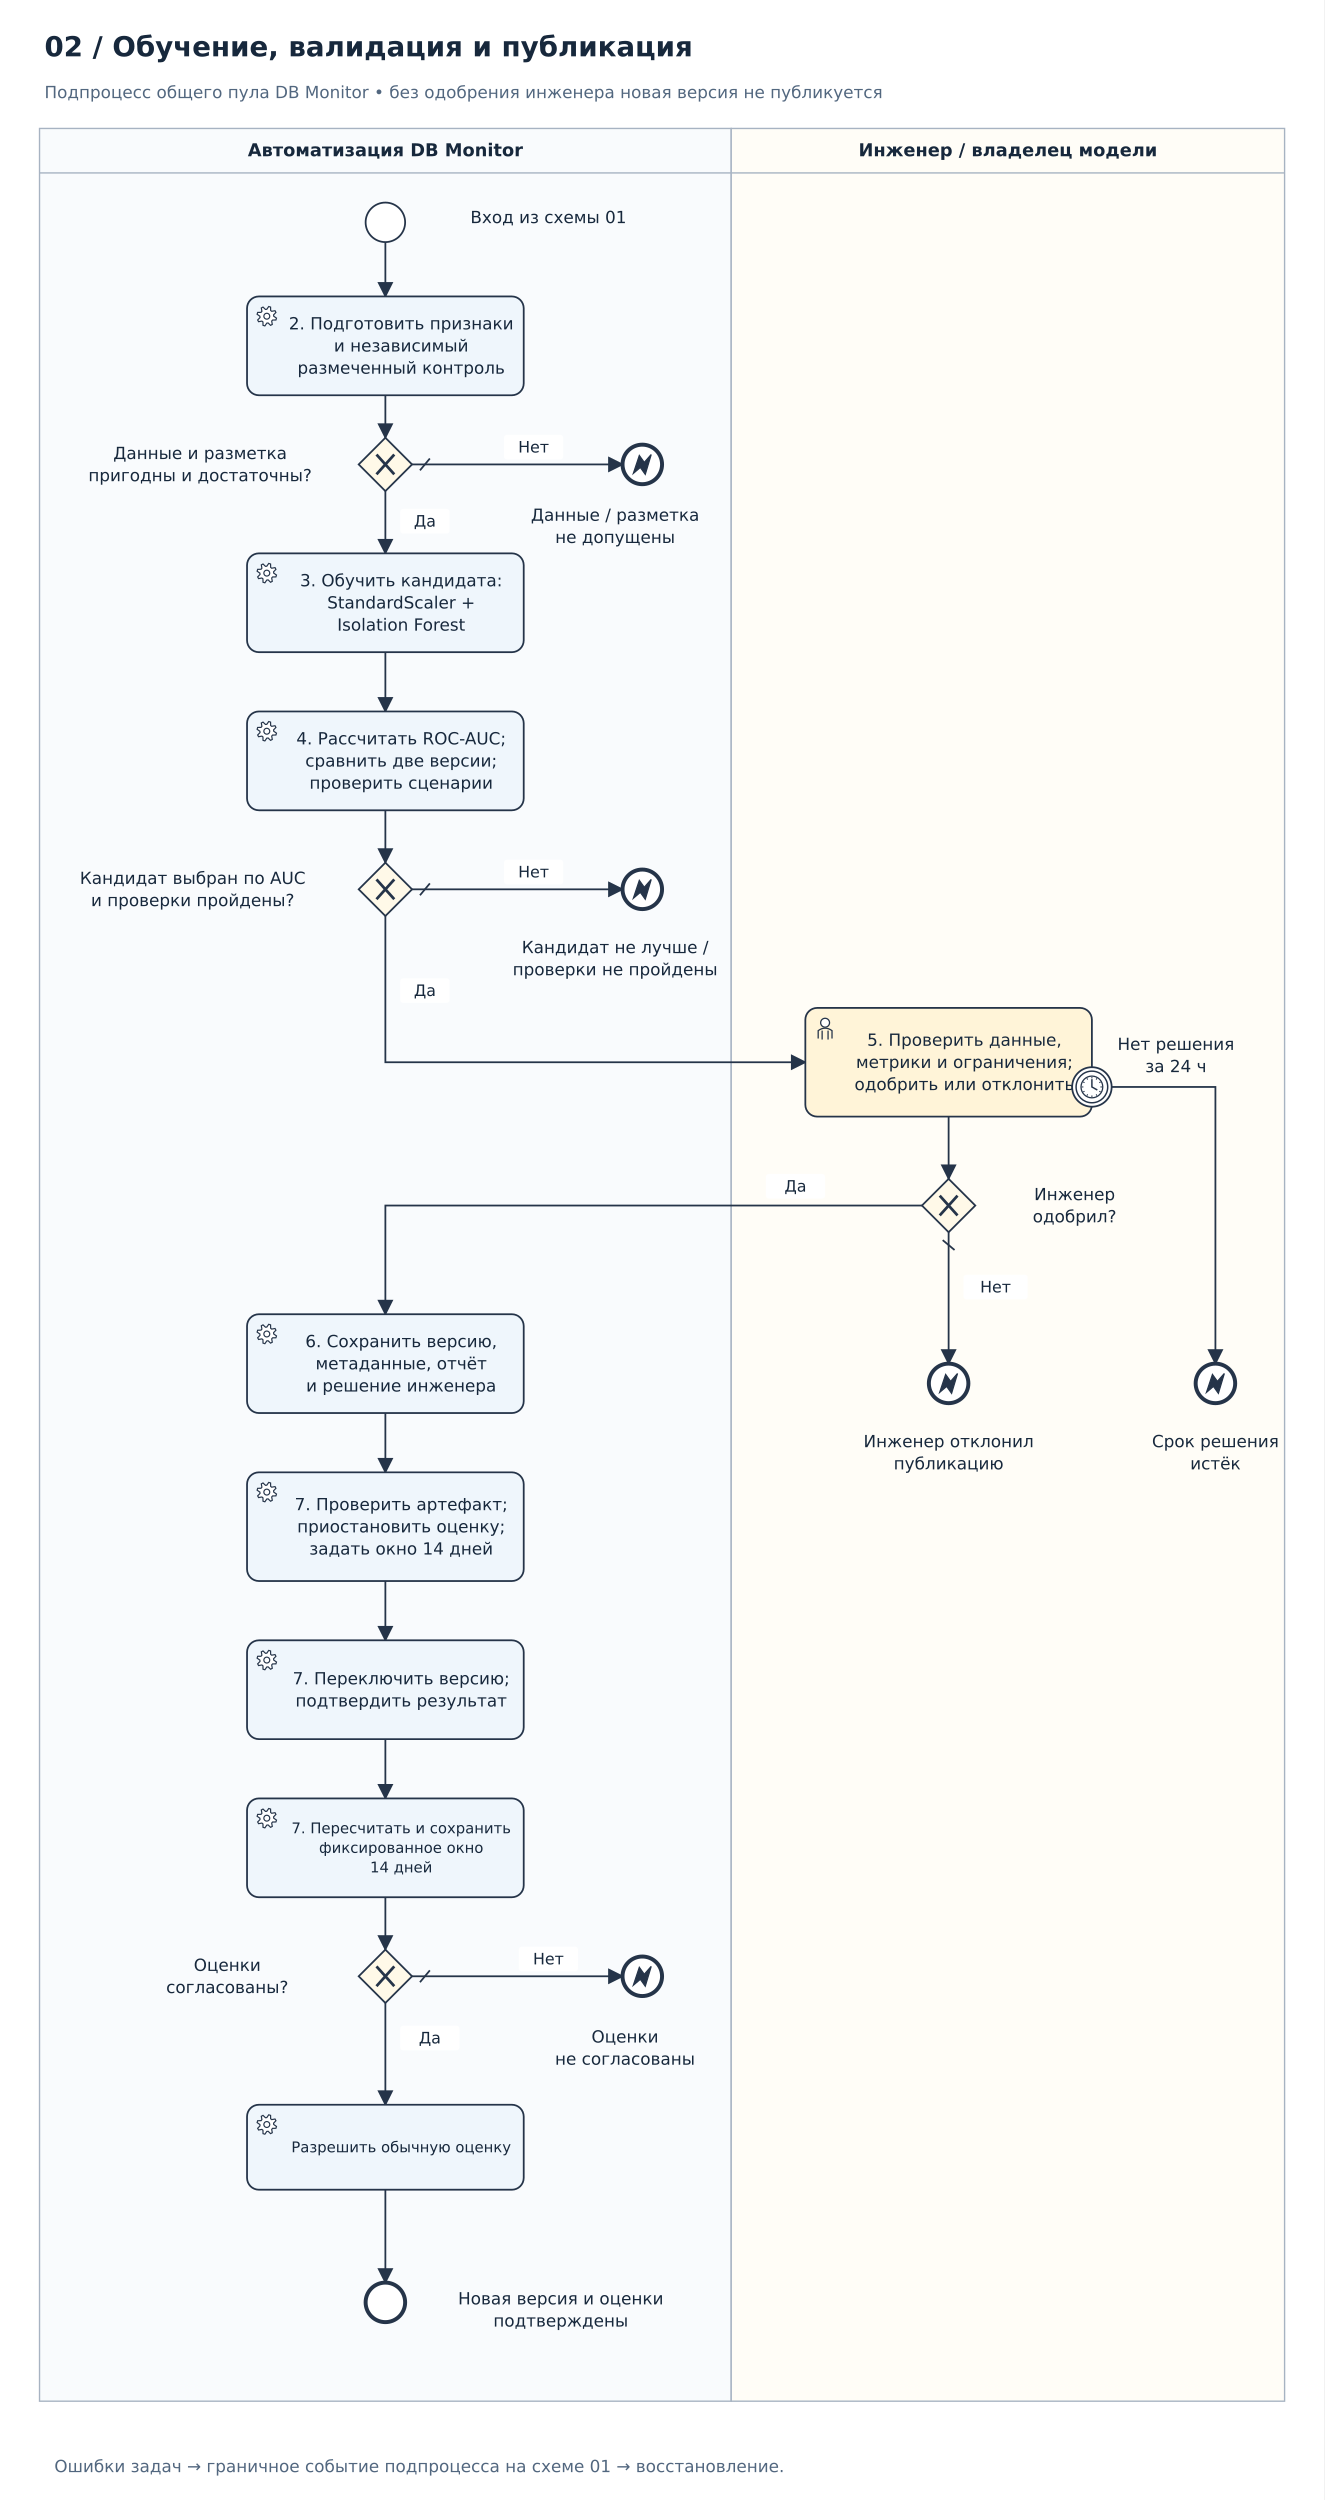
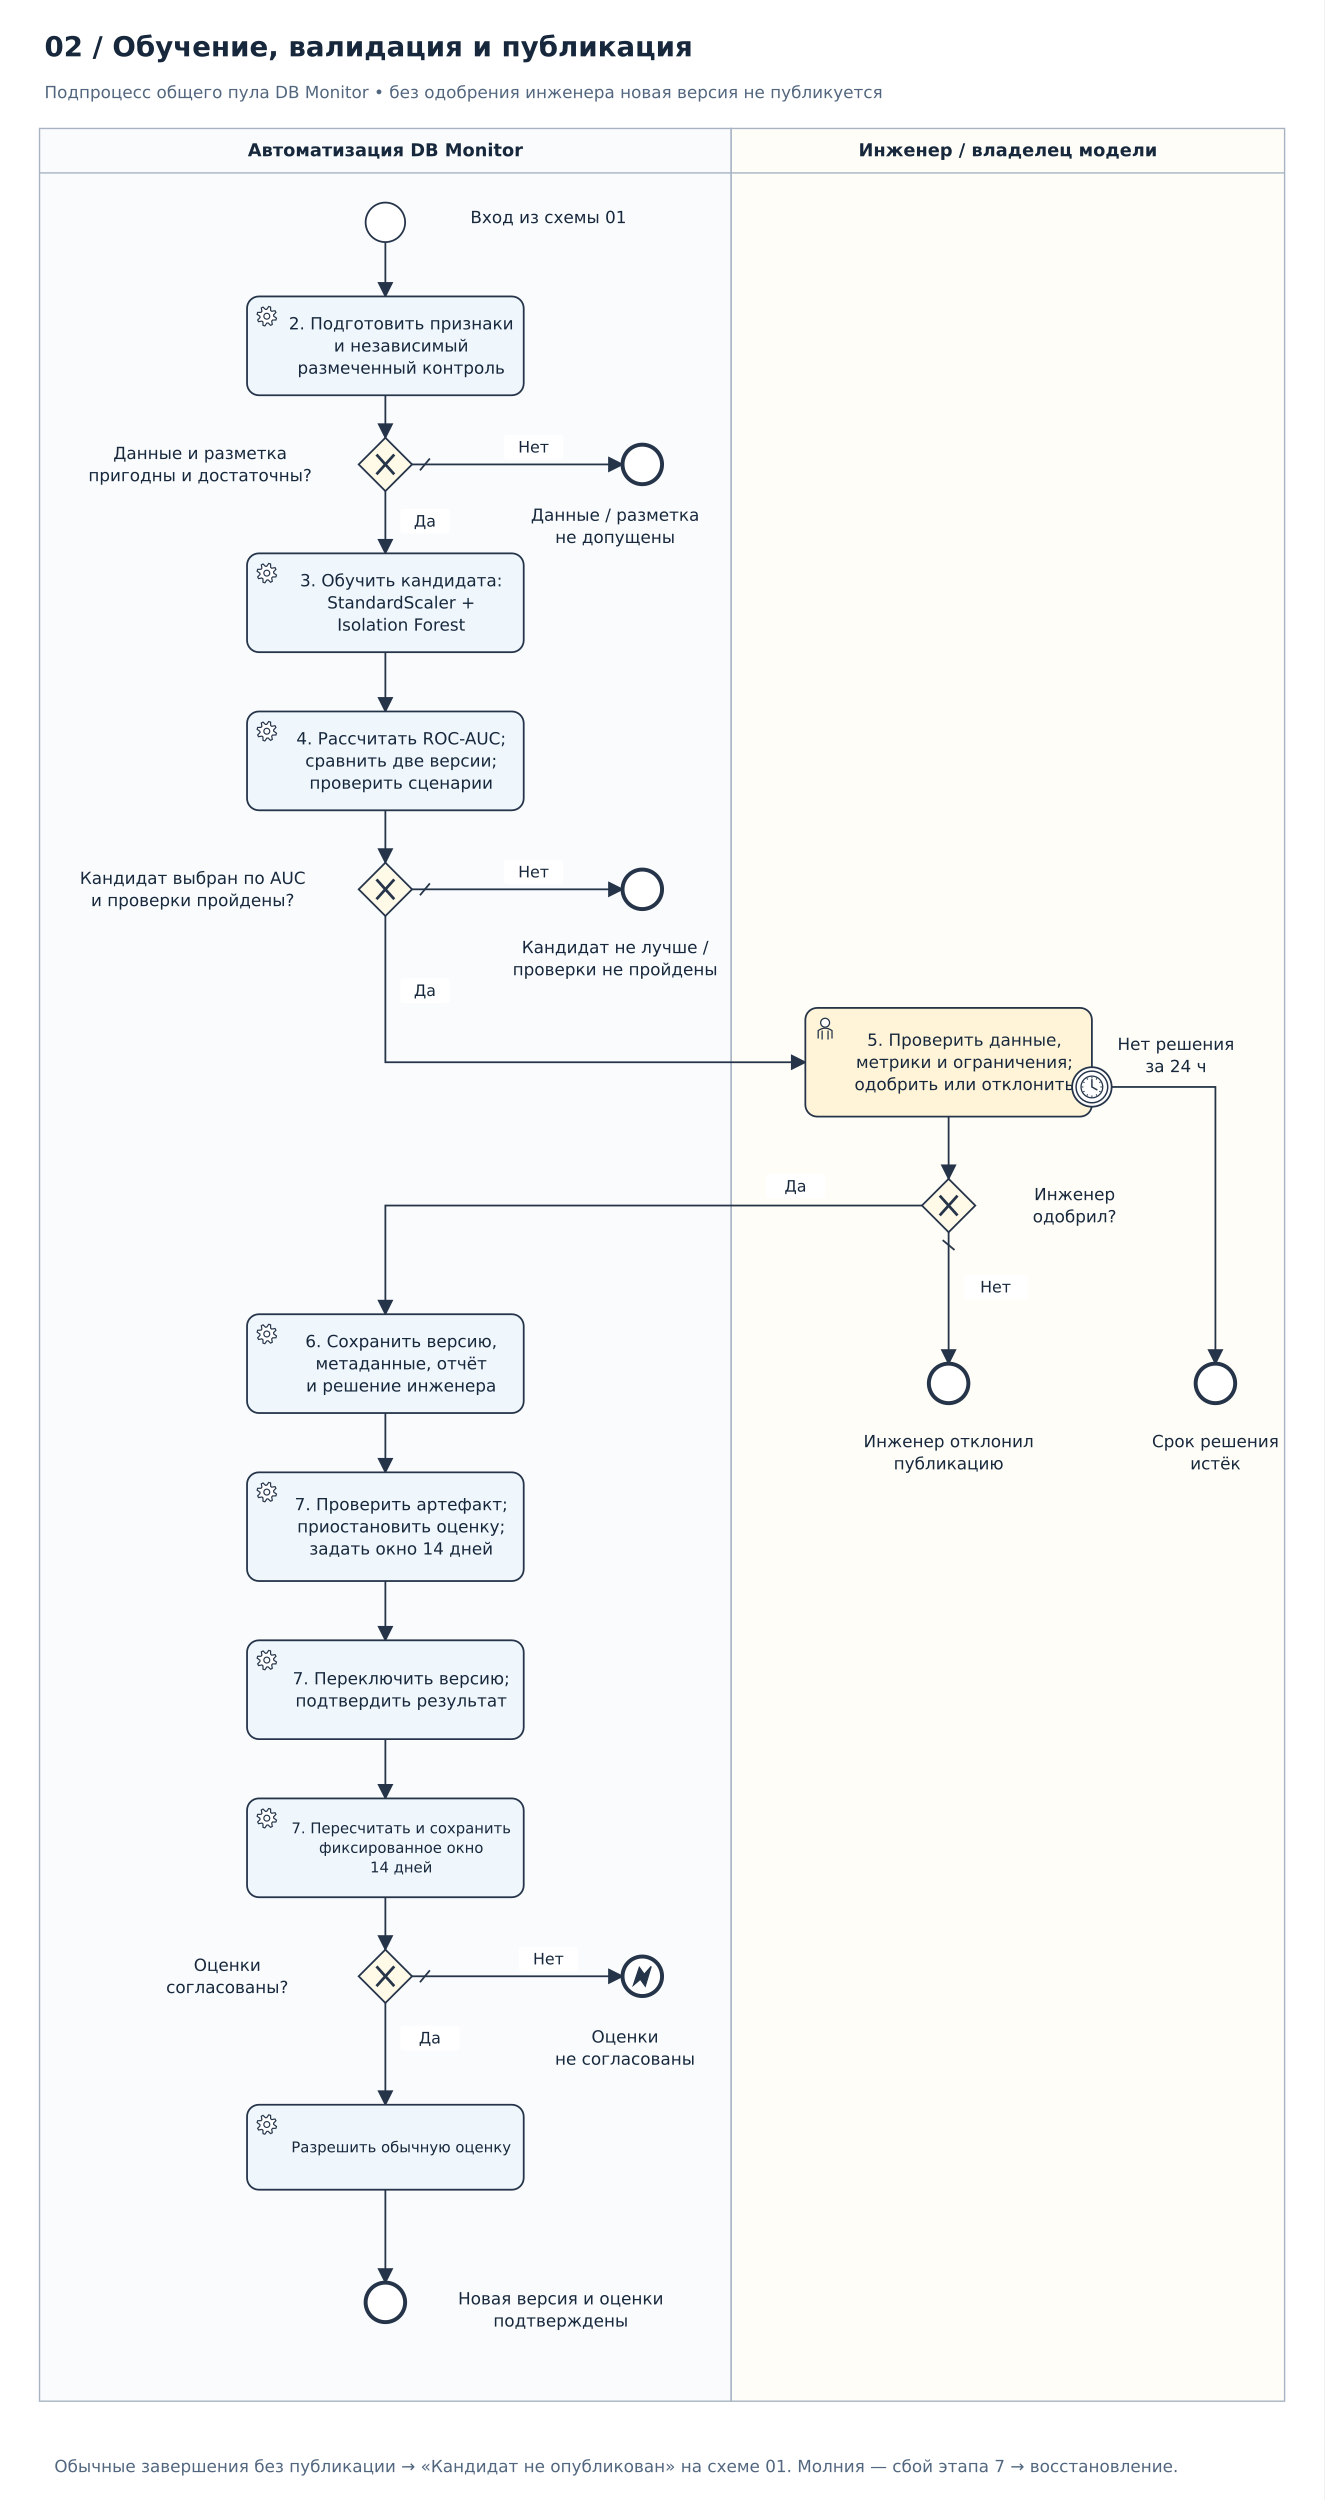
<svg xmlns="http://www.w3.org/2000/svg" width="1340" height="2530" viewBox="0 0 1340 2530">
  <defs>
    <marker id="arrow" viewBox="0 0 10 10" refX="9" refY="5" markerWidth="9" markerHeight="9" orient="auto-start-reverse">
      <path d="M0 0 L10 5 L0 10 Z" fill="#253449" />
    </marker>
  </defs>
  <rect width="100%" height="100%" fill="white" />
  <style>text{font-family:"DejaVu Sans",Arial,sans-serif;fill:#17283c} .flow{fill:none;stroke:#253449;stroke-width:1.8;marker-end:url(#arrow)}</style>
  <text x="45" y="57.02" text-anchor="start" font-size="28" font-weight="bold" style="fill:#17283c">02 / Обучение, валидация и публикация</text>
  <text x="45" y="99.28" text-anchor="start" font-size="17" font-weight="normal" style="fill:#52677f">Подпроцесс общего пула DB Monitor • без одобрения инженера новая версия не публикуется</text>
  <rect x="40" y="130" width="700" height="2300" fill="#f9fbfd" stroke="#a7b3c2" stroke-width="1.4" />
  <path d="M40 175 H740" stroke="#a7b3c2" stroke-width="1.4" />
  <text x="390.0" y="158.12" text-anchor="middle" font-size="18" font-weight="bold" style="fill:#17283c">Автоматизация DB Monitor</text>
  <rect x="740" y="130" width="560" height="2300" fill="#fffdf7" stroke="#a7b3c2" stroke-width="1.4" />
  <path d="M740 175 H1300" stroke="#a7b3c2" stroke-width="1.4" />
  <text x="1020.0" y="158.12" text-anchor="middle" font-size="18" font-weight="bold" style="fill:#17283c">Инженер / владелец модели</text>
  <polyline class="flow" points="390.0,245 390.0,300" />
  <polyline class="flow" points="390.0,400 390.0,443" />
  <polyline class="flow" points="390.0,497 390.0,560" />
  <polyline class="flow" points="417,470.0 630,470.0" />
  <path d="M425.0 476.0 L435.0 464.0" stroke="#253449" stroke-width="1.8" />
  <polyline class="flow" points="390.0,660 390.0,720" />
  <polyline class="flow" points="390.0,820 390.0,873" />
  <polyline class="flow" points="390.0,927 390,1075 815,1075.0" />
  <polyline class="flow" points="417,900.0 630,900.0" />
  <path d="M425.0 906.0 L435.0 894.0" stroke="#253449" stroke-width="1.8" />
  <polyline class="flow" points="960.0,1130 960.0,1193" />
  <polyline class="flow" points="933,1220.0 390,1220 390.0,1330" />
  <polyline class="flow" points="960.0,1247 960.0,1380" />
  <path d="M954.0 1255.0 L966.0 1265.0" stroke="#253449" stroke-width="1.8" />
  <polyline class="flow" points="390.0,1430 390.0,1490" />
  <polyline class="flow" points="390.0,1600 390.0,1660" />
  <polyline class="flow" points="390.0,1760 390.0,1820" />
  <polyline class="flow" points="390.0,1920 390.0,1973" />
  <polyline class="flow" points="390.0,2027 390.0,2130" />
  <polyline class="flow" points="417,2000.0 630,2000.0" />
  <path d="M425.0 2006.0 L435.0 1994.0" stroke="#253449" stroke-width="1.8" />
  <polyline class="flow" points="390.0,2216 390.0,2310" />
  <polyline class="flow" points="1125,1100 1230,1100 1230,1380" />
  <circle cx="390.0" cy="225.0" r="20" fill="#fff" stroke="#253449" stroke-width="1.8" />
  <text x="555.0" y="225.78" text-anchor="middle" font-size="17" font-weight="normal" style="fill:#17283c">Вход из схемы 01</text>
  <rect x="250" y="300" width="280" height="100" rx="12" fill="#eff6fc" stroke="#253449" stroke-width="1.8" />
  <polygon points="277.0,320.0 279.808,321.951 279.239,323.827 275.82,323.889 274.95,324.95 275.556,328.315 273.827,329.239 271.366,326.865 270.0,327.0 268.049,329.808 266.173,329.239 266.111,325.82 265.05,324.95 261.685,325.556 260.761,323.827 263.135,321.366 263.0,320.0 260.192,318.049 260.761,316.173 264.18,316.111 265.05,315.05 264.444,311.685 266.173,310.761 268.634,313.135 270.0,313.0 271.951,310.192 273.827,310.761 273.889,314.18 274.95,315.05 278.315,314.444 279.239,316.173 276.865,318.634" fill="white" stroke="#253449" stroke-width="1.2" />
  <circle cx="270" cy="320" r="3" fill="white" stroke="#253449" stroke-width="1.2" />
  <text x="406.0" y="333.34" text-anchor="middle" font-size="17" font-weight="normal" style="fill:#17283c">2. Подготовить признаки</text>
  <text x="406.0" y="355.78" text-anchor="middle" font-size="17" font-weight="normal" style="fill:#17283c">и независимый</text>
  <text x="406.0" y="378.22" text-anchor="middle" font-size="17" font-weight="normal" style="fill:#17283c">размеченный контроль</text>
  <polygon points="390.0,443 417,470.0 390.0,497 363,470.0" fill="#fff9e8" stroke="#253449" stroke-width="1.8" />
  <path d="M381.0 460.0 L399.0 480.0 M399.0 460.0 L381.0 480.0" stroke="#253449" stroke-width="2.8" />
  <text x="202.5" y="464.56" text-anchor="middle" font-size="17" font-weight="normal" style="fill:#17283c">Данные и разметка</text>
  <text x="202.5" y="487.0" text-anchor="middle" font-size="17" font-weight="normal" style="fill:#17283c">пригодны и достаточны?</text>
  <rect x="250" y="560" width="280" height="100" rx="12" fill="#eff6fc" stroke="#253449" stroke-width="1.8" />
  <polygon points="277.0,580.0 279.808,581.951 279.239,583.827 275.82,583.889 274.95,584.95 275.556,588.315 273.827,589.239 271.366,586.865 270.0,587.0 268.049,589.808 266.173,589.239 266.111,585.82 265.05,584.95 261.685,585.556 260.761,583.827 263.135,581.366 263.0,580.0 260.192,578.049 260.761,576.173 264.18,576.111 265.05,575.05 264.444,571.685 266.173,570.761 268.634,573.135 270.0,573.0 271.951,570.192 273.827,570.761 273.889,574.18 274.95,575.05 278.315,574.444 279.239,576.173 276.865,578.634" fill="white" stroke="#253449" stroke-width="1.2" />
  <circle cx="270" cy="580" r="3" fill="white" stroke="#253449" stroke-width="1.2" />
  <text x="406.0" y="593.34" text-anchor="middle" font-size="17" font-weight="normal" style="fill:#17283c">3. Обучить кандидата:</text>
  <text x="406.0" y="615.78" text-anchor="middle" font-size="17" font-weight="normal" style="fill:#17283c">StandardScaler +</text>
  <text x="406.0" y="638.22" text-anchor="middle" font-size="17" font-weight="normal" style="fill:#17283c">Isolation Forest</text>
  <rect x="250" y="720" width="280" height="100" rx="12" fill="#eff6fc" stroke="#253449" stroke-width="1.8" />
  <polygon points="277.0,740.0 279.808,741.951 279.239,743.827 275.82,743.889 274.95,744.95 275.556,748.315 273.827,749.239 271.366,746.865 270.0,747.0 268.049,749.808 266.173,749.239 266.111,745.82 265.05,744.95 261.685,745.556 260.761,743.827 263.135,741.366 263.0,740.0 260.192,738.049 260.761,736.173 264.18,736.111 265.05,735.05 264.444,731.685 266.173,730.761 268.634,733.135 270.0,733.0 271.951,730.192 273.827,730.761 273.889,734.18 274.95,735.05 278.315,734.444 279.239,736.173 276.865,738.634" fill="white" stroke="#253449" stroke-width="1.2" />
  <circle cx="270" cy="740" r="3" fill="white" stroke="#253449" stroke-width="1.2" />
  <text x="406.0" y="753.34" text-anchor="middle" font-size="17" font-weight="normal" style="fill:#17283c">4. Рассчитать ROC-AUC;</text>
  <text x="406.0" y="775.78" text-anchor="middle" font-size="17" font-weight="normal" style="fill:#17283c">сравнить две версии;</text>
  <text x="406.0" y="798.22" text-anchor="middle" font-size="17" font-weight="normal" style="fill:#17283c">проверить сценарии</text>
  <polygon points="390.0,873 417,900.0 390.0,927 363,900.0" fill="#fff9e8" stroke="#253449" stroke-width="1.8" />
  <path d="M381.0 890.0 L399.0 910.0 M399.0 890.0 L381.0 910.0" stroke="#253449" stroke-width="2.8" />
  <text x="195.0" y="894.56" text-anchor="middle" font-size="17" font-weight="normal" style="fill:#17283c">Кандидат выбран по AUC</text>
  <text x="195.0" y="917.0" text-anchor="middle" font-size="17" font-weight="normal" style="fill:#17283c">и проверки пройдены?</text>
  <rect x="815" y="1020" width="290" height="110" rx="12" fill="#fff4d8" stroke="#253449" stroke-width="1.8" />
  <circle cx="835" cy="1035" r="4.5" fill="white" stroke="#253449" stroke-width="1.3" />
  <path d="M828 1051 V1043 Q835 1038 842 1043 V1051 M832 1043 V1052 M838 1043 V1052" fill="none" stroke="#253449" stroke-width="1.3" />
  <text x="976.0" y="1058.34" text-anchor="middle" font-size="17" font-weight="normal" style="fill:#17283c">5. Проверить данные,</text>
  <text x="976.0" y="1080.78" text-anchor="middle" font-size="17" font-weight="normal" style="fill:#17283c">метрики и ограничения;</text>
  <text x="976.0" y="1103.22" text-anchor="middle" font-size="17" font-weight="normal" style="fill:#17283c">одобрить или отклонить</text>
  <circle cx="1105" cy="1100" r="20" fill="#fff" stroke="#253449" stroke-width="1.8" />
  <circle cx="1105" cy="1100" r="16" fill="none" stroke="#253449" stroke-width="1.5" />
  <circle cx="1105" cy="1100" r="11" fill="none" stroke="#253449" stroke-width="1.3" />
  <path d="M1105 1092.1 V1100 L1110.5 1103.1" fill="none" stroke="#253449" stroke-width="1.5" />
  <path d="M1113.6 1100.0 L1115.2 1100.0" stroke="#253449" />
  <path d="M1112.448 1104.3 L1113.833 1105.1" stroke="#253449" />
  <path d="M1109.3 1107.448 L1110.1 1108.833" stroke="#253449" />
  <path d="M1105.0 1108.6 L1105.0 1110.2" stroke="#253449" />
  <path d="M1100.7 1107.448 L1099.9 1108.833" stroke="#253449" />
  <path d="M1097.552 1104.3 L1096.167 1105.1" stroke="#253449" />
  <path d="M1096.4 1100.0 L1094.8 1100.0" stroke="#253449" />
  <path d="M1097.552 1095.7 L1096.167 1094.9" stroke="#253449" />
  <path d="M1100.7 1092.552 L1099.9 1091.167" stroke="#253449" />
  <path d="M1105.0 1091.4 L1105.0 1089.8" stroke="#253449" />
  <path d="M1109.3 1092.552 L1110.1 1091.167" stroke="#253449" />
  <path d="M1112.448 1095.7 L1113.833 1094.9" stroke="#253449" />
  <text x="1190.0" y="1062.56" text-anchor="middle" font-size="17" font-weight="normal" style="fill:#17283c">Нет решения</text>
  <text x="1190.0" y="1085.0" text-anchor="middle" font-size="17" font-weight="normal" style="fill:#17283c">за 24 ч</text>
  <polygon points="960.0,1193 987,1220.0 960.0,1247 933,1220.0" fill="#fff9e8" stroke="#253449" stroke-width="1.8" />
  <path d="M951.0 1210.0 L969.0 1230.0 M969.0 1210.0 L951.0 1230.0" stroke="#253449" stroke-width="2.8" />
  <text x="1087.5" y="1214.56" text-anchor="middle" font-size="17" font-weight="normal" style="fill:#17283c">Инженер</text>
  <text x="1087.5" y="1237.0" text-anchor="middle" font-size="17" font-weight="normal" style="fill:#17283c">одобрил?</text>
  <rect x="250" y="1330" width="280" height="100" rx="12" fill="#eff6fc" stroke="#253449" stroke-width="1.8" />
  <polygon points="277.0,1350.0 279.808,1351.951 279.239,1353.827 275.82,1353.889 274.95,1354.95 275.556,1358.315 273.827,1359.239 271.366,1356.865 270.0,1357.0 268.049,1359.808 266.173,1359.239 266.111,1355.82 265.05,1354.95 261.685,1355.556 260.761,1353.827 263.135,1351.366 263.0,1350.0 260.192,1348.049 260.761,1346.173 264.18,1346.111 265.05,1345.05 264.444,1341.685 266.173,1340.761 268.634,1343.135 270.0,1343.0 271.951,1340.192 273.827,1340.761 273.889,1344.18 274.95,1345.05 278.315,1344.444 279.239,1346.173 276.865,1348.634" fill="white" stroke="#253449" stroke-width="1.2" />
  <circle cx="270" cy="1350" r="3" fill="white" stroke="#253449" stroke-width="1.2" />
  <text x="406.0" y="1363.34" text-anchor="middle" font-size="17" font-weight="normal" style="fill:#17283c">6. Сохранить версию,</text>
  <text x="406.0" y="1385.78" text-anchor="middle" font-size="17" font-weight="normal" style="fill:#17283c">метаданные, отчёт</text>
  <text x="406.0" y="1408.22" text-anchor="middle" font-size="17" font-weight="normal" style="fill:#17283c">и решение инженера</text>
  <rect x="250" y="1490" width="280" height="110" rx="12" fill="#eff6fc" stroke="#253449" stroke-width="1.8" />
  <polygon points="277.0,1510.0 279.808,1511.951 279.239,1513.827 275.82,1513.889 274.95,1514.95 275.556,1518.315 273.827,1519.239 271.366,1516.865 270.0,1517.0 268.049,1519.808 266.173,1519.239 266.111,1515.82 265.05,1514.95 261.685,1515.556 260.761,1513.827 263.135,1511.366 263.0,1510.0 260.192,1508.049 260.761,1506.173 264.18,1506.111 265.05,1505.05 264.444,1501.685 266.173,1500.761 268.634,1503.135 270.0,1503.0 271.951,1500.192 273.827,1500.761 273.889,1504.18 274.95,1505.05 278.315,1504.444 279.239,1506.173 276.865,1508.634" fill="white" stroke="#253449" stroke-width="1.2" />
  <circle cx="270" cy="1510" r="3" fill="white" stroke="#253449" stroke-width="1.2" />
  <text x="406.0" y="1528.34" text-anchor="middle" font-size="17" font-weight="normal" style="fill:#17283c">7. Проверить артефакт;</text>
  <text x="406.0" y="1550.78" text-anchor="middle" font-size="17" font-weight="normal" style="fill:#17283c">приостановить оценку;</text>
  <text x="406.0" y="1573.22" text-anchor="middle" font-size="17" font-weight="normal" style="fill:#17283c">задать окно 14 дней</text>
  <rect x="250" y="1660" width="280" height="100" rx="12" fill="#eff6fc" stroke="#253449" stroke-width="1.8" />
  <polygon points="277.0,1680.0 279.808,1681.951 279.239,1683.827 275.82,1683.889 274.95,1684.95 275.556,1688.315 273.827,1689.239 271.366,1686.865 270.0,1687.0 268.049,1689.808 266.173,1689.239 266.111,1685.82 265.05,1684.95 261.685,1685.556 260.761,1683.827 263.135,1681.366 263.0,1680.0 260.192,1678.049 260.761,1676.173 264.18,1676.111 265.05,1675.05 264.444,1671.685 266.173,1670.761 268.634,1673.135 270.0,1673.0 271.951,1670.192 273.827,1670.761 273.889,1674.18 274.95,1675.05 278.315,1674.444 279.239,1676.173 276.865,1678.634" fill="white" stroke="#253449" stroke-width="1.2" />
  <circle cx="270" cy="1680" r="3" fill="white" stroke="#253449" stroke-width="1.2" />
  <text x="406.0" y="1704.56" text-anchor="middle" font-size="17" font-weight="normal" style="fill:#17283c">7. Переключить версию;</text>
  <text x="406.0" y="1727.0" text-anchor="middle" font-size="17" font-weight="normal" style="fill:#17283c">подтвердить результат</text>
  <rect x="250" y="1820" width="280" height="100" rx="12" fill="#eff6fc" stroke="#253449" stroke-width="1.8" />
  <polygon points="277.0,1840.0 279.808,1841.951 279.239,1843.827 275.82,1843.889 274.95,1844.95 275.556,1848.315 273.827,1849.239 271.366,1846.865 270.0,1847.0 268.049,1849.808 266.173,1849.239 266.111,1845.82 265.05,1844.95 261.685,1845.556 260.761,1843.827 263.135,1841.366 263.0,1840.0 260.192,1838.049 260.761,1836.173 264.18,1836.111 265.05,1835.05 264.444,1831.685 266.173,1830.761 268.634,1833.135 270.0,1833.0 271.951,1830.192 273.827,1830.761 273.889,1834.18 274.95,1835.05 278.315,1834.444 279.239,1836.173 276.865,1838.634" fill="white" stroke="#253449" stroke-width="1.2" />
  <circle cx="270" cy="1840" r="3" fill="white" stroke="#253449" stroke-width="1.2" />
  <text x="406.0" y="1855.3" text-anchor="middle" font-size="15" font-weight="normal" style="fill:#17283c">7. Пересчитать и сохранить</text>
  <text x="406.0" y="1875.1" text-anchor="middle" font-size="15" font-weight="normal" style="fill:#17283c">фиксированное окно</text>
  <text x="406.0" y="1894.9" text-anchor="middle" font-size="15" font-weight="normal" style="fill:#17283c">14 дней</text>
  <polygon points="390.0,1973 417,2000.0 390.0,2027 363,2000.0" fill="#fff9e8" stroke="#253449" stroke-width="1.8" />
  <path d="M381.0 1990.0 L399.0 2010.0 M399.0 1990.0 L381.0 2010.0" stroke="#253449" stroke-width="2.8" />
  <text x="230.0" y="1994.56" text-anchor="middle" font-size="17" font-weight="normal" style="fill:#17283c">Оценки</text>
  <text x="230.0" y="2017.0" text-anchor="middle" font-size="17" font-weight="normal" style="fill:#17283c">согласованы?</text>
  <rect x="250" y="2130" width="280" height="86" rx="12" fill="#eff6fc" stroke="#253449" stroke-width="1.8" />
  <polygon points="277.0,2150.0 279.808,2151.951 279.239,2153.827 275.82,2153.889 274.95,2154.95 275.556,2158.315 273.827,2159.239 271.366,2156.865 270.0,2157.0 268.049,2159.808 266.173,2159.239 266.111,2155.82 265.05,2154.95 261.685,2155.556 260.761,2153.827 263.135,2151.366 263.0,2150.0 260.192,2148.049 260.761,2146.173 264.18,2146.111 265.05,2145.05 264.444,2141.685 266.173,2140.761 268.634,2143.135 270.0,2143.0 271.951,2140.192 273.827,2140.761 273.889,2144.18 274.95,2145.05 278.315,2144.444 279.239,2146.173 276.865,2148.634" fill="white" stroke="#253449" stroke-width="1.2" />
  <circle cx="270" cy="2150" r="3" fill="white" stroke="#253449" stroke-width="1.2" />
  <text x="406.0" y="2178.1" text-anchor="middle" font-size="15" font-weight="normal" style="fill:#17283c">Разрешить обычную оценку</text>
  <circle cx="390.0" cy="2330.0" r="20" fill="#fff" stroke="#253449" stroke-width="4" />
  <text x="567.5" y="2332.06" text-anchor="middle" font-size="17" font-weight="normal" style="fill:#17283c">Новая версия и оценки</text>
  <text x="567.5" y="2354.5" text-anchor="middle" font-size="17" font-weight="normal" style="fill:#17283c">подтверждены</text>
  <circle cx="650.0" cy="470.0" r="20" fill="#fff" stroke="#253449" stroke-width="4" />
-   <path d="M641.0 479.0 L647.0 461.0 L652.0 468.0 L659.0 460.0 L653.0 480.0 L648.0 473.0 Z" fill="#253449" stroke="#253449" stroke-width="1.3" />
  <text x="622.5" y="527.06" text-anchor="middle" font-size="17" font-weight="normal" style="fill:#17283c">Данные / разметка</text>
  <text x="622.5" y="549.5" text-anchor="middle" font-size="17" font-weight="normal" style="fill:#17283c">не допущены</text>
  <circle cx="650.0" cy="900.0" r="20" fill="#fff" stroke="#253449" stroke-width="4" />
-   <path d="M641.0 909.0 L647.0 891.0 L652.0 898.0 L659.0 890.0 L653.0 910.0 L648.0 903.0 Z" fill="#253449" stroke="#253449" stroke-width="1.3" />
  <text x="622.5" y="964.56" text-anchor="middle" font-size="17" font-weight="normal" style="fill:#17283c">Кандидат не лучше /</text>
  <text x="622.5" y="987.0" text-anchor="middle" font-size="17" font-weight="normal" style="fill:#17283c">проверки не пройдены</text>
  <circle cx="960.0" cy="1400.0" r="20" fill="#fff" stroke="#253449" stroke-width="4" />
-   <path d="M951.0 1409.0 L957.0 1391.0 L962.0 1398.0 L969.0 1390.0 L963.0 1410.0 L958.0 1403.0 Z" fill="#253449" stroke="#253449" stroke-width="1.3" />
  <text x="960.0" y="1464.56" text-anchor="middle" font-size="17" font-weight="normal" style="fill:#17283c">Инженер отклонил</text>
  <text x="960.0" y="1487.0" text-anchor="middle" font-size="17" font-weight="normal" style="fill:#17283c">публикацию</text>
  <circle cx="1230.0" cy="1400.0" r="20" fill="#fff" stroke="#253449" stroke-width="4" />
-   <path d="M1221.0 1409.0 L1227.0 1391.0 L1232.0 1398.0 L1239.0 1390.0 L1233.0 1410.0 L1228.0 1403.0 Z" fill="#253449" stroke="#253449" stroke-width="1.3" />
  <text x="1230.0" y="1464.56" text-anchor="middle" font-size="17" font-weight="normal" style="fill:#17283c">Срок решения</text>
  <text x="1230.0" y="1487.0" text-anchor="middle" font-size="17" font-weight="normal" style="fill:#17283c">истёк</text>
  <circle cx="650.0" cy="2000.0" r="20" fill="#fff" stroke="#253449" stroke-width="4" />
  <path d="M641.0 2009.0 L647.0 1991.0 L652.0 1998.0 L659.0 1990.0 L653.0 2010.0 L648.0 2003.0 Z" fill="#253449" stroke="#253449" stroke-width="1.3" />
  <text x="632.5" y="2067.06" text-anchor="middle" font-size="17" font-weight="normal" style="fill:#17283c">Оценки</text>
  <text x="632.5" y="2089.5" text-anchor="middle" font-size="17" font-weight="normal" style="fill:#17283c">не согласованы</text>
  <rect x="405" y="515" width="50" height="25" rx="3" fill="white" fill-opacity="0.94" />
  <text x="430.0" y="532.94" text-anchor="middle" font-size="16" font-weight="normal" style="fill:#17283c">Да</text>
  <rect x="510" y="440" width="60" height="25" rx="3" fill="white" fill-opacity="0.94" />
  <text x="540.0" y="457.94" text-anchor="middle" font-size="16" font-weight="normal" style="fill:#17283c">Нет</text>
  <rect x="405" y="990" width="50" height="25" rx="3" fill="white" fill-opacity="0.94" />
  <text x="430.0" y="1007.94" text-anchor="middle" font-size="16" font-weight="normal" style="fill:#17283c">Да</text>
  <rect x="510" y="870" width="60" height="25" rx="3" fill="white" fill-opacity="0.94" />
  <text x="540.0" y="887.94" text-anchor="middle" font-size="16" font-weight="normal" style="fill:#17283c">Нет</text>
  <rect x="775" y="1188" width="60" height="25" rx="3" fill="white" fill-opacity="0.94" />
  <text x="805.0" y="1205.94" text-anchor="middle" font-size="16" font-weight="normal" style="fill:#17283c">Да</text>
  <rect x="975" y="1290" width="65" height="25" rx="3" fill="white" fill-opacity="0.94" />
  <text x="1007.5" y="1307.94" text-anchor="middle" font-size="16" font-weight="normal" style="fill:#17283c">Нет</text>
  <rect x="405" y="2050" width="60" height="25" rx="3" fill="white" fill-opacity="0.94" />
  <text x="435.0" y="2067.94" text-anchor="middle" font-size="16" font-weight="normal" style="fill:#17283c">Да</text>
  <rect x="525" y="1970" width="60" height="25" rx="3" fill="white" fill-opacity="0.94" />
  <text x="555.0" y="1987.94" text-anchor="middle" font-size="16" font-weight="normal" style="fill:#17283c">Нет</text>
-   <text x="55" y="2501.78" text-anchor="start" font-size="17" font-weight="normal" style="fill:#52677f">Ошибки задач → граничное событие подпроцесса на схеме 01 → восстановление.</text>
+   <text x="55" y="2501.78" text-anchor="start" font-size="17" font-weight="normal" style="fill:#52677f">Обычные завершения без публикации → «Кандидат не опубликован» на схеме 01. Молния — сбой этапа 7 → восстановление.</text>
</svg>
